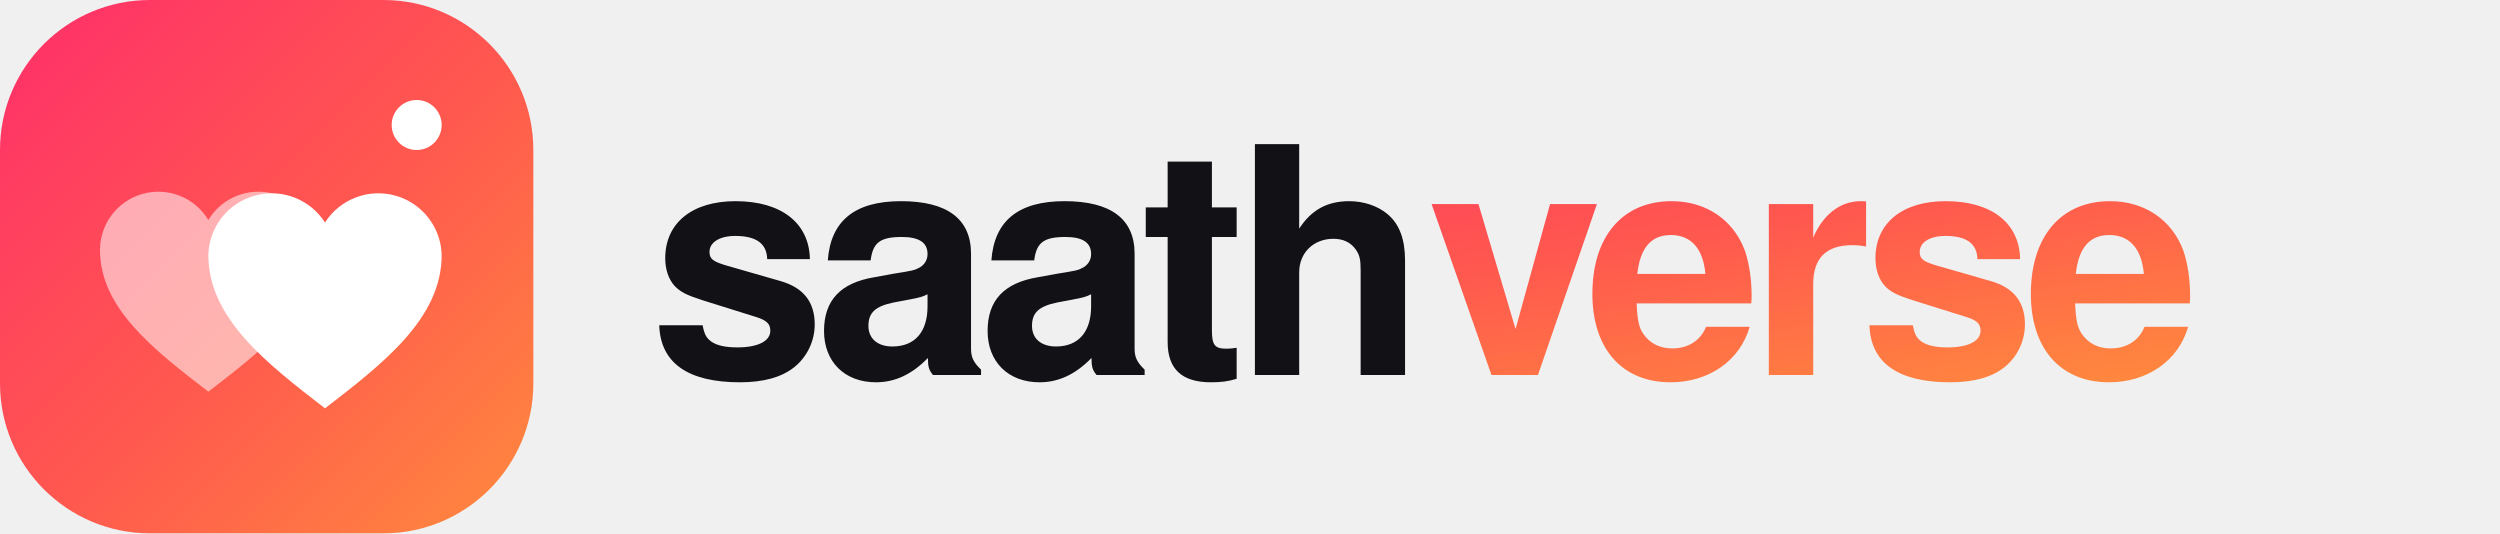
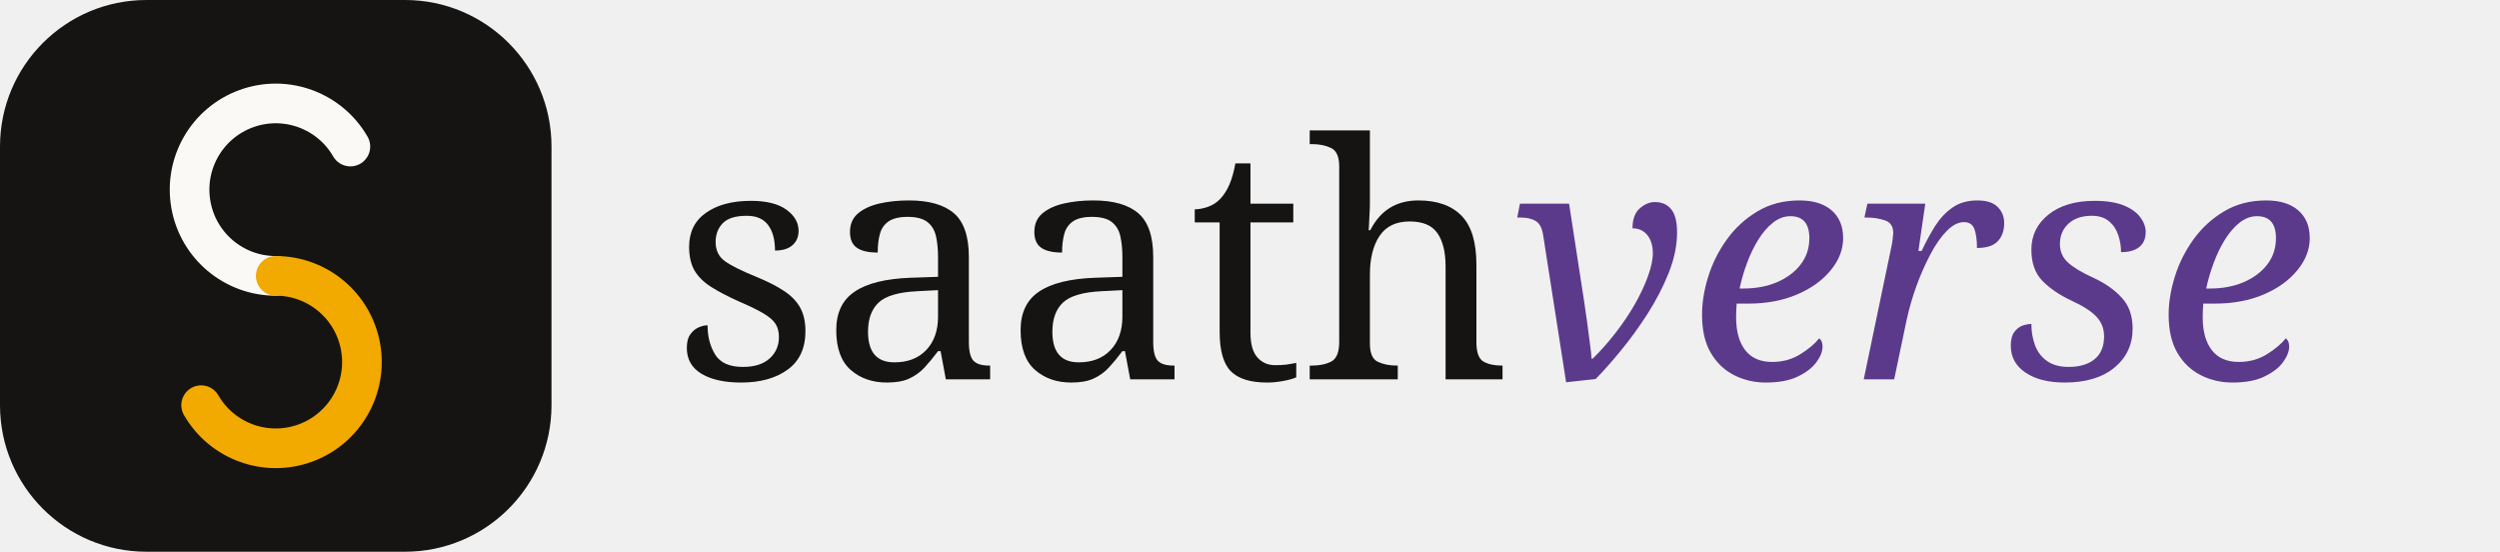
- <svg xmlns="http://www.w3.org/2000/svg" viewBox="0 0 300 64">
-   <defs>
-     <linearGradient id="g" x1="0" y1="0" x2="1" y2="1">
-       <stop offset="0" stop-color="#FF2E6A" />
-       <stop offset=".55" stop-color="#FF5A4E" />
-       <stop offset="1" stop-color="#FF8A3D" />
-     </linearGradient>
-   </defs>
-   <rect width="64" height="64" rx="18" fill="url(#g)" />
-   <path d="M25 47c-6.5-5-13-10-13-17a7 7 0 0 1 13-3.6A7 7 0 0 1 38 30c0 7-6.5 12-13 17z" fill="#fff" opacity=".55" />
-   <path d="M39 49c-7-5.4-14-10.8-14-18.4a7.6 7.6 0 0 1 14-3.9 7.6 7.6 0 0 1 14 3.9C53 38.2 46 43.6 39 49z" fill="#fff" />
-   <circle cx="50" cy="15" r="3" fill="#fff" />
-   <text x="78" y="45" font-family="Bricolage Grotesque, Helvetica, Arial, sans-serif" font-size="38" font-weight="800" letter-spacing="-1.5" fill="#111116">saath<tspan fill="url(#g)">verse</tspan>
+ <svg xmlns="http://www.w3.org/2000/svg" viewBox="0 0 290 64">
+   <rect width="64" height="64" rx="17" fill="#161412" />
+   <path d="M40.66 17 A10 10 0 1 0 32 32" fill="none" stroke="#fbf9f6" stroke-width="4.6" stroke-linecap="round" />
+   <path d="M32 32 A10 10 0 1 1 23.34 47" fill="none" stroke="#f2a900" stroke-width="4.6" stroke-linecap="round" />
+   <text x="78" y="44" font-family="Newsreader, Georgia, serif" font-size="38" fill="#161412">saath<tspan font-style="italic" fill="#5b3a8c">verse</tspan>
  </text>
</svg>
